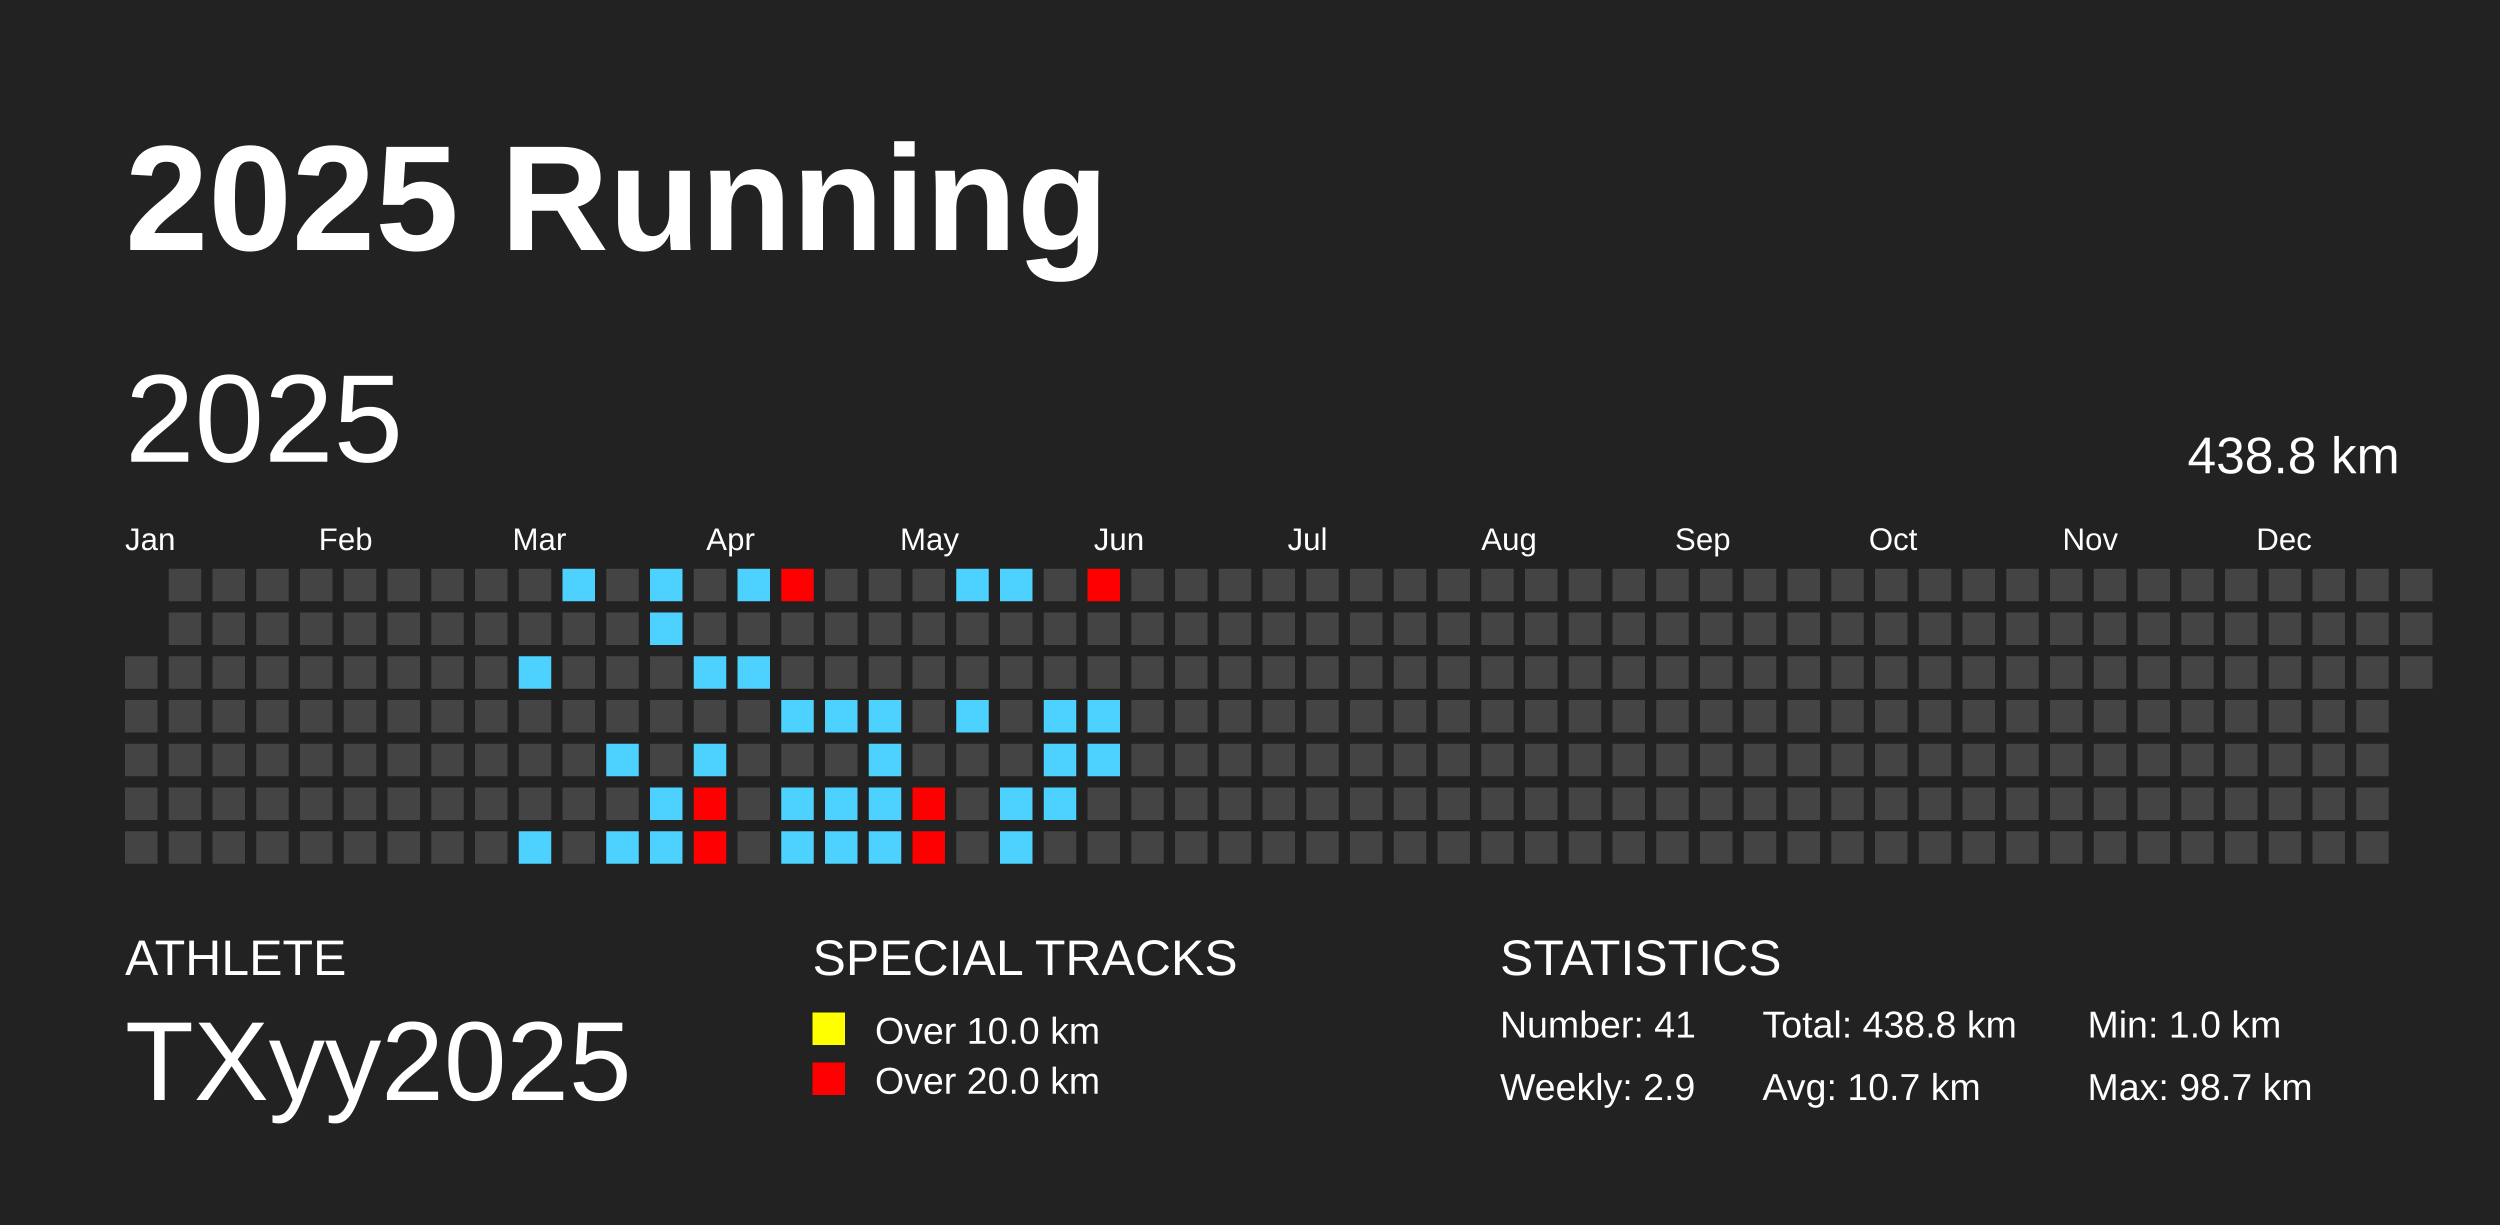
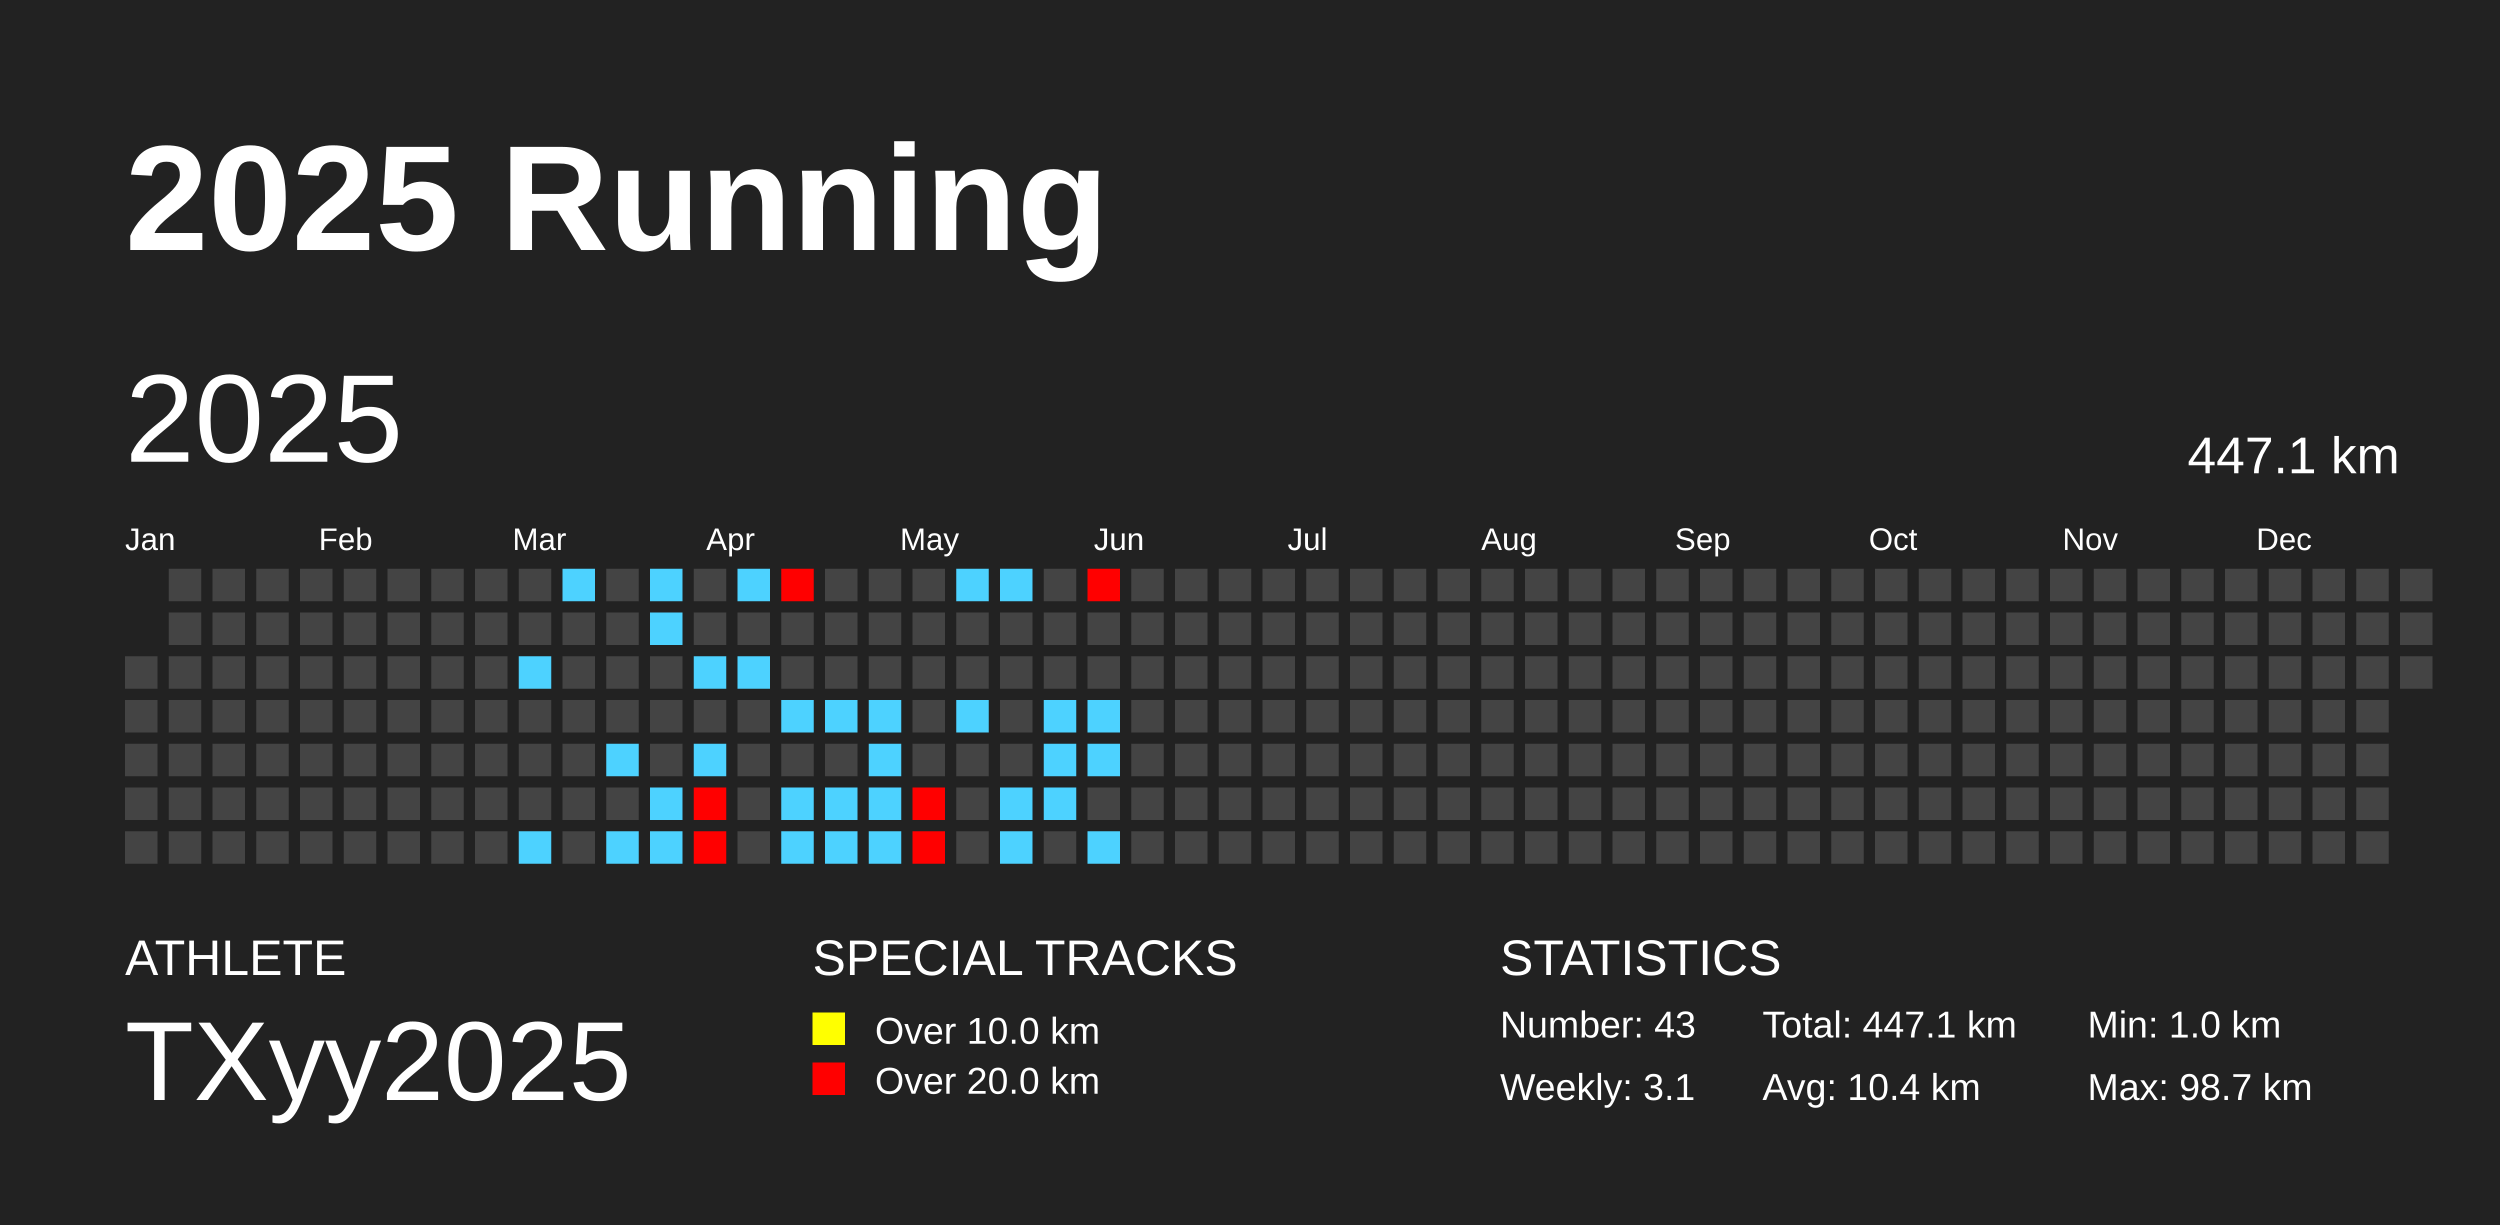
<svg xmlns="http://www.w3.org/2000/svg" baseProfile="full" height="98mm" version="1.1" viewBox="0,0,200,98" width="200mm">
  <defs />
  <rect fill="#222222" height="98" width="200" x="0" y="0" />
  <text fill="#FFFFFF" style="font-size:12px; font-family:Arial; font-weight:bold;" x="10" y="20">2025 Running</text>
  <text fill="#FFFFFF" style="font-size:4px; font-family:Arial" x="10" y="78">ATHLETE</text>
  <text fill="#FFFFFF" style="font-size:9px; font-family:Arial" x="10" y="88">TXyy2025</text>
  <text fill="#FFFFFF" style="font-size:4px; font-family:Arial" x="65" y="78">SPECIAL TRACKS</text>
  <rect fill="yellow" height="2.6" width="2.6" x="65" y="81" />
  <text fill="#FFFFFF" style="font-size:3px; font-family:Arial" x="70" y="83.5">Over 10.0 km</text>
  <rect fill="red" height="2.6" width="2.6" x="65" y="85" />
  <text fill="#FFFFFF" style="font-size:3px; font-family:Arial" x="70" y="87.5">Over 20.0 km</text>
  <text fill="#FFFFFF" style="font-size:4px; font-family:Arial" x="120" y="78">STATISTICS</text>
-   <text fill="#FFFFFF" style="font-size:3px; font-family:Arial" x="120" y="83">Number: 41</text>
-   <text fill="#FFFFFF" style="font-size:3px; font-family:Arial" x="120" y="88">Weekly: 2.9</text>
-   <text fill="#FFFFFF" style="font-size:3px; font-family:Arial" x="141" y="83">Total: 438.8 km</text>
-   <text fill="#FFFFFF" style="font-size:3px; font-family:Arial" x="141" y="88">Avg: 10.7 km</text>
+   <text fill="#FFFFFF" style="font-size:3px; font-family:Arial" x="120" y="83">Number: 43</text>
+   <text fill="#FFFFFF" style="font-size:3px; font-family:Arial" x="120" y="88">Weekly: 3.1</text>
+   <text fill="#FFFFFF" style="font-size:3px; font-family:Arial" x="141" y="83">Total: 447.1 km</text>
+   <text fill="#FFFFFF" style="font-size:3px; font-family:Arial" x="141" y="88">Avg: 10.4 km</text>
  <text fill="#FFFFFF" style="font-size:3px; font-family:Arial" x="167" y="83">Min: 1.0 km</text>
  <text fill="#FFFFFF" style="font-size:3px; font-family:Arial" x="167" y="88">Max: 98.7 km</text>
  <text dominant-baseline="hanging" fill="#FFFFFF" style="font-size:10.0px; font-family:Arial;" x="10" y="30">2025</text>
-   <text dominant-baseline="hanging" fill="#FFFFFF" style="font-size:4.125px; font-family:Arial;" x="175" y="35">438.8 km</text>
+   <text dominant-baseline="hanging" fill="#FFFFFF" style="font-size:4.125px; font-family:Arial;" x="175" y="35">447.1 km</text>
  <text fill="#FFFFFF" style="font-size:2.5px; font-family:Arial" x="10.0" y="44">Jan</text>
  <text fill="#FFFFFF" style="font-size:2.5px; font-family:Arial" x="25.5" y="44">Feb</text>
  <text fill="#FFFFFF" style="font-size:2.5px; font-family:Arial" x="41.0" y="44">Mar</text>
  <text fill="#FFFFFF" style="font-size:2.5px; font-family:Arial" x="56.5" y="44">Apr</text>
  <text fill="#FFFFFF" style="font-size:2.5px; font-family:Arial" x="72.0" y="44">May</text>
  <text fill="#FFFFFF" style="font-size:2.5px; font-family:Arial" x="87.5" y="44">Jun</text>
  <text fill="#FFFFFF" style="font-size:2.5px; font-family:Arial" x="103.0" y="44">Jul</text>
  <text fill="#FFFFFF" style="font-size:2.5px; font-family:Arial" x="118.5" y="44">Aug</text>
  <text fill="#FFFFFF" style="font-size:2.5px; font-family:Arial" x="134.0" y="44">Sep</text>
  <text fill="#FFFFFF" style="font-size:2.5px; font-family:Arial" x="149.5" y="44">Oct</text>
  <text fill="#FFFFFF" style="font-size:2.5px; font-family:Arial" x="165.0" y="44">Nov</text>
  <text fill="#FFFFFF" style="font-size:2.5px; font-family:Arial" x="180.5" y="44">Dec</text>
  <rect fill="#444444" height="2.6" width="2.6" x="10.0" y="52.5" />
  <rect fill="#444444" height="2.6" width="2.6" x="10.0" y="56.0" />
  <rect fill="#444444" height="2.6" width="2.6" x="10.0" y="59.5" />
  <rect fill="#444444" height="2.6" width="2.6" x="10.0" y="63.0" />
  <rect fill="#444444" height="2.6" width="2.6" x="10.0" y="66.5" />
  <rect fill="#444444" height="2.6" width="2.6" x="13.5" y="45.5" />
  <rect fill="#444444" height="2.6" width="2.6" x="13.5" y="49.0" />
  <rect fill="#444444" height="2.6" width="2.6" x="13.5" y="52.5" />
  <rect fill="#444444" height="2.6" width="2.6" x="13.5" y="56.0" />
  <rect fill="#444444" height="2.6" width="2.6" x="13.5" y="59.5" />
  <rect fill="#444444" height="2.6" width="2.6" x="13.5" y="63.0" />
  <rect fill="#444444" height="2.6" width="2.6" x="13.5" y="66.5" />
  <rect fill="#444444" height="2.6" width="2.6" x="17.0" y="45.5" />
  <rect fill="#444444" height="2.6" width="2.6" x="17.0" y="49.0" />
  <rect fill="#444444" height="2.6" width="2.6" x="17.0" y="52.5" />
  <rect fill="#444444" height="2.6" width="2.6" x="17.0" y="56.0" />
  <rect fill="#444444" height="2.6" width="2.6" x="17.0" y="59.5" />
  <rect fill="#444444" height="2.6" width="2.6" x="17.0" y="63.0" />
  <rect fill="#444444" height="2.6" width="2.6" x="17.0" y="66.5" />
  <rect fill="#444444" height="2.6" width="2.6" x="20.5" y="45.5" />
  <rect fill="#444444" height="2.6" width="2.6" x="20.5" y="49.0" />
  <rect fill="#444444" height="2.6" width="2.6" x="20.5" y="52.5" />
  <rect fill="#444444" height="2.6" width="2.6" x="20.5" y="56.0" />
  <rect fill="#444444" height="2.6" width="2.6" x="20.5" y="59.5" />
  <rect fill="#444444" height="2.6" width="2.6" x="20.5" y="63.0" />
  <rect fill="#444444" height="2.6" width="2.6" x="20.5" y="66.5" />
  <rect fill="#444444" height="2.6" width="2.6" x="24.0" y="45.5" />
  <rect fill="#444444" height="2.6" width="2.6" x="24.0" y="49.0" />
  <rect fill="#444444" height="2.6" width="2.6" x="24.0" y="52.5" />
  <rect fill="#444444" height="2.6" width="2.6" x="24.0" y="56.0" />
  <rect fill="#444444" height="2.6" width="2.6" x="24.0" y="59.5" />
  <rect fill="#444444" height="2.6" width="2.6" x="24.0" y="63.0" />
  <rect fill="#444444" height="2.6" width="2.6" x="24.0" y="66.5" />
  <rect fill="#444444" height="2.6" width="2.6" x="27.5" y="45.5" />
  <rect fill="#444444" height="2.6" width="2.6" x="27.5" y="49.0" />
  <rect fill="#444444" height="2.6" width="2.6" x="27.5" y="52.5" />
  <rect fill="#444444" height="2.6" width="2.6" x="27.5" y="56.0" />
  <rect fill="#444444" height="2.6" width="2.6" x="27.5" y="59.5" />
  <rect fill="#444444" height="2.6" width="2.6" x="27.5" y="63.0" />
  <rect fill="#444444" height="2.6" width="2.6" x="27.5" y="66.5" />
  <rect fill="#444444" height="2.6" width="2.6" x="31.0" y="45.5" />
  <rect fill="#444444" height="2.6" width="2.6" x="31.0" y="49.0" />
  <rect fill="#444444" height="2.6" width="2.6" x="31.0" y="52.5" />
  <rect fill="#444444" height="2.6" width="2.6" x="31.0" y="56.0" />
  <rect fill="#444444" height="2.6" width="2.6" x="31.0" y="59.5" />
  <rect fill="#444444" height="2.6" width="2.6" x="31.0" y="63.0" />
  <rect fill="#444444" height="2.6" width="2.6" x="31.0" y="66.5" />
  <rect fill="#444444" height="2.6" width="2.6" x="34.5" y="45.5" />
  <rect fill="#444444" height="2.6" width="2.6" x="34.5" y="49.0" />
  <rect fill="#444444" height="2.6" width="2.6" x="34.5" y="52.5" />
  <rect fill="#444444" height="2.6" width="2.6" x="34.5" y="56.0" />
  <rect fill="#444444" height="2.6" width="2.6" x="34.5" y="59.5" />
  <rect fill="#444444" height="2.6" width="2.6" x="34.5" y="63.0" />
  <rect fill="#444444" height="2.6" width="2.6" x="34.5" y="66.5" />
  <rect fill="#444444" height="2.6" width="2.6" x="38.0" y="45.5" />
  <rect fill="#444444" height="2.6" width="2.6" x="38.0" y="49.0" />
  <rect fill="#444444" height="2.6" width="2.6" x="38.0" y="52.5" />
  <rect fill="#444444" height="2.6" width="2.6" x="38.0" y="56.0" />
  <rect fill="#444444" height="2.6" width="2.6" x="38.0" y="59.5" />
  <rect fill="#444444" height="2.6" width="2.6" x="38.0" y="63.0" />
  <rect fill="#444444" height="2.6" width="2.6" x="38.0" y="66.5" />
  <rect fill="#444444" height="2.6" width="2.6" x="41.5" y="45.5" />
  <rect fill="#444444" height="2.6" width="2.6" x="41.5" y="49.0" />
  <rect fill="#4dd2ff" height="2.6" width="2.6" x="41.5" y="52.5" />
  <rect fill="#444444" height="2.6" width="2.6" x="41.5" y="56.0" />
  <rect fill="#444444" height="2.6" width="2.6" x="41.5" y="59.5" />
  <rect fill="#444444" height="2.6" width="2.6" x="41.5" y="63.0" />
  <rect fill="#4dd2ff" height="2.6" width="2.6" x="41.5" y="66.5" />
  <rect fill="#4dd2ff" height="2.6" width="2.6" x="45.0" y="45.5" />
  <rect fill="#444444" height="2.6" width="2.6" x="45.0" y="49.0" />
  <rect fill="#444444" height="2.6" width="2.6" x="45.0" y="52.5" />
  <rect fill="#444444" height="2.6" width="2.6" x="45.0" y="56.0" />
  <rect fill="#444444" height="2.6" width="2.6" x="45.0" y="59.5" />
  <rect fill="#444444" height="2.6" width="2.6" x="45.0" y="63.0" />
  <rect fill="#444444" height="2.6" width="2.6" x="45.0" y="66.5" />
  <rect fill="#444444" height="2.6" width="2.6" x="48.5" y="45.5" />
  <rect fill="#444444" height="2.6" width="2.6" x="48.5" y="49.0" />
  <rect fill="#444444" height="2.6" width="2.6" x="48.5" y="52.5" />
  <rect fill="#444444" height="2.6" width="2.6" x="48.5" y="56.0" />
  <rect fill="#4dd2ff" height="2.6" width="2.6" x="48.5" y="59.5" />
  <rect fill="#444444" height="2.6" width="2.6" x="48.5" y="63.0" />
  <rect fill="#4dd2ff" height="2.6" width="2.6" x="48.5" y="66.5" />
  <rect fill="#4dd2ff" height="2.6" width="2.6" x="52.0" y="45.5" />
  <rect fill="#4dd2ff" height="2.6" width="2.6" x="52.0" y="49.0" />
  <rect fill="#444444" height="2.6" width="2.6" x="52.0" y="52.5" />
  <rect fill="#444444" height="2.6" width="2.6" x="52.0" y="56.0" />
  <rect fill="#444444" height="2.6" width="2.6" x="52.0" y="59.5" />
  <rect fill="#4dd2ff" height="2.6" width="2.6" x="52.0" y="63.0" />
  <rect fill="#4dd2ff" height="2.6" width="2.6" x="52.0" y="66.5" />
  <rect fill="#444444" height="2.6" width="2.6" x="55.5" y="45.5" />
  <rect fill="#444444" height="2.6" width="2.6" x="55.5" y="49.0" />
  <rect fill="#4dd2ff" height="2.6" width="2.6" x="55.5" y="52.5" />
  <rect fill="#444444" height="2.6" width="2.6" x="55.5" y="56.0" />
  <rect fill="#4dd2ff" height="2.6" width="2.6" x="55.5" y="59.5" />
  <rect fill="red" height="2.6" width="2.6" x="55.5" y="63.0" />
  <rect fill="red" height="2.6" width="2.6" x="55.5" y="66.5" />
  <rect fill="#4dd2ff" height="2.6" width="2.6" x="59.0" y="45.5" />
  <rect fill="#444444" height="2.6" width="2.6" x="59.0" y="49.0" />
  <rect fill="#4dd2ff" height="2.6" width="2.6" x="59.0" y="52.5" />
  <rect fill="#444444" height="2.6" width="2.6" x="59.0" y="56.0" />
  <rect fill="#444444" height="2.6" width="2.6" x="59.0" y="59.5" />
  <rect fill="#444444" height="2.6" width="2.6" x="59.0" y="63.0" />
  <rect fill="#444444" height="2.6" width="2.6" x="59.0" y="66.5" />
  <rect fill="red" height="2.6" width="2.6" x="62.5" y="45.5" />
  <rect fill="#444444" height="2.6" width="2.6" x="62.5" y="49.0" />
  <rect fill="#444444" height="2.6" width="2.6" x="62.5" y="52.5" />
  <rect fill="#4dd2ff" height="2.6" width="2.6" x="62.5" y="56.0" />
  <rect fill="#444444" height="2.6" width="2.6" x="62.5" y="59.5" />
  <rect fill="#4dd2ff" height="2.6" width="2.6" x="62.5" y="63.0" />
  <rect fill="#4dd2ff" height="2.6" width="2.6" x="62.5" y="66.5" />
  <rect fill="#444444" height="2.6" width="2.6" x="66.0" y="45.5" />
  <rect fill="#444444" height="2.6" width="2.6" x="66.0" y="49.0" />
  <rect fill="#444444" height="2.6" width="2.6" x="66.0" y="52.5" />
  <rect fill="#4dd2ff" height="2.6" width="2.6" x="66.0" y="56.0" />
  <rect fill="#444444" height="2.6" width="2.6" x="66.0" y="59.5" />
  <rect fill="#4dd2ff" height="2.6" width="2.6" x="66.0" y="63.0" />
  <rect fill="#4dd2ff" height="2.6" width="2.6" x="66.0" y="66.5" />
  <rect fill="#444444" height="2.6" width="2.6" x="69.5" y="45.5" />
  <rect fill="#444444" height="2.6" width="2.6" x="69.5" y="49.0" />
  <rect fill="#444444" height="2.6" width="2.6" x="69.5" y="52.5" />
  <rect fill="#4dd2ff" height="2.6" width="2.6" x="69.5" y="56.0" />
  <rect fill="#4dd2ff" height="2.6" width="2.6" x="69.5" y="59.5" />
  <rect fill="#4dd2ff" height="2.6" width="2.6" x="69.5" y="63.0" />
  <rect fill="#4dd2ff" height="2.6" width="2.6" x="69.5" y="66.5" />
  <rect fill="#444444" height="2.6" width="2.6" x="73.0" y="45.5" />
  <rect fill="#444444" height="2.6" width="2.6" x="73.0" y="49.0" />
  <rect fill="#444444" height="2.6" width="2.6" x="73.0" y="52.5" />
  <rect fill="#444444" height="2.6" width="2.6" x="73.0" y="56.0" />
  <rect fill="#444444" height="2.6" width="2.6" x="73.0" y="59.5" />
  <rect fill="red" height="2.6" width="2.6" x="73.0" y="63.0" />
  <rect fill="red" height="2.6" width="2.6" x="73.0" y="66.5" />
  <rect fill="#4dd2ff" height="2.6" width="2.6" x="76.5" y="45.5" />
  <rect fill="#444444" height="2.6" width="2.6" x="76.5" y="49.0" />
  <rect fill="#444444" height="2.6" width="2.6" x="76.5" y="52.5" />
  <rect fill="#4dd2ff" height="2.6" width="2.6" x="76.5" y="56.0" />
  <rect fill="#444444" height="2.6" width="2.6" x="76.5" y="59.5" />
  <rect fill="#444444" height="2.6" width="2.6" x="76.5" y="63.0" />
  <rect fill="#444444" height="2.6" width="2.6" x="76.5" y="66.5" />
  <rect fill="#4dd2ff" height="2.6" width="2.6" x="80.0" y="45.5" />
  <rect fill="#444444" height="2.6" width="2.6" x="80.0" y="49.0" />
  <rect fill="#444444" height="2.6" width="2.6" x="80.0" y="52.5" />
  <rect fill="#444444" height="2.6" width="2.6" x="80.0" y="56.0" />
  <rect fill="#444444" height="2.6" width="2.6" x="80.0" y="59.5" />
  <rect fill="#4dd2ff" height="2.6" width="2.6" x="80.0" y="63.0" />
  <rect fill="#4dd2ff" height="2.6" width="2.6" x="80.0" y="66.5" />
  <rect fill="#444444" height="2.6" width="2.6" x="83.5" y="45.5" />
  <rect fill="#444444" height="2.6" width="2.6" x="83.5" y="49.0" />
  <rect fill="#444444" height="2.6" width="2.6" x="83.5" y="52.5" />
  <rect fill="#4dd2ff" height="2.6" width="2.6" x="83.5" y="56.0" />
  <rect fill="#4dd2ff" height="2.6" width="2.6" x="83.5" y="59.5" />
  <rect fill="#4dd2ff" height="2.6" width="2.6" x="83.5" y="63.0" />
  <rect fill="#444444" height="2.6" width="2.6" x="83.5" y="66.5" />
  <rect fill="red" height="2.6" width="2.6" x="87.0" y="45.5" />
  <rect fill="#444444" height="2.6" width="2.6" x="87.0" y="49.0" />
  <rect fill="#444444" height="2.6" width="2.6" x="87.0" y="52.5" />
  <rect fill="#4dd2ff" height="2.6" width="2.6" x="87.0" y="56.0" />
  <rect fill="#4dd2ff" height="2.6" width="2.6" x="87.0" y="59.5" />
  <rect fill="#444444" height="2.6" width="2.6" x="87.0" y="63.0" />
-   <rect fill="#444444" height="2.6" width="2.6" x="87.0" y="66.5" />
+   <rect fill="#4dd2ff" height="2.6" width="2.6" x="87.0" y="66.5" />
  <rect fill="#444444" height="2.6" width="2.6" x="90.5" y="45.5" />
  <rect fill="#444444" height="2.6" width="2.6" x="90.5" y="49.0" />
  <rect fill="#444444" height="2.6" width="2.6" x="90.5" y="52.5" />
  <rect fill="#444444" height="2.6" width="2.6" x="90.5" y="56.0" />
  <rect fill="#444444" height="2.6" width="2.6" x="90.5" y="59.5" />
  <rect fill="#444444" height="2.6" width="2.6" x="90.5" y="63.0" />
  <rect fill="#444444" height="2.6" width="2.6" x="90.5" y="66.5" />
  <rect fill="#444444" height="2.6" width="2.6" x="94.0" y="45.5" />
  <rect fill="#444444" height="2.6" width="2.6" x="94.0" y="49.0" />
  <rect fill="#444444" height="2.6" width="2.6" x="94.0" y="52.5" />
  <rect fill="#444444" height="2.6" width="2.6" x="94.0" y="56.0" />
  <rect fill="#444444" height="2.6" width="2.6" x="94.0" y="59.5" />
  <rect fill="#444444" height="2.6" width="2.6" x="94.0" y="63.0" />
  <rect fill="#444444" height="2.6" width="2.6" x="94.0" y="66.5" />
  <rect fill="#444444" height="2.6" width="2.6" x="97.5" y="45.5" />
  <rect fill="#444444" height="2.6" width="2.6" x="97.5" y="49.0" />
  <rect fill="#444444" height="2.6" width="2.6" x="97.5" y="52.5" />
  <rect fill="#444444" height="2.6" width="2.6" x="97.5" y="56.0" />
  <rect fill="#444444" height="2.6" width="2.6" x="97.5" y="59.5" />
  <rect fill="#444444" height="2.6" width="2.6" x="97.5" y="63.0" />
  <rect fill="#444444" height="2.6" width="2.6" x="97.5" y="66.5" />
  <rect fill="#444444" height="2.6" width="2.6" x="101.0" y="45.5" />
  <rect fill="#444444" height="2.6" width="2.6" x="101.0" y="49.0" />
  <rect fill="#444444" height="2.6" width="2.6" x="101.0" y="52.5" />
  <rect fill="#444444" height="2.6" width="2.6" x="101.0" y="56.0" />
  <rect fill="#444444" height="2.6" width="2.6" x="101.0" y="59.5" />
  <rect fill="#444444" height="2.6" width="2.6" x="101.0" y="63.0" />
  <rect fill="#444444" height="2.6" width="2.6" x="101.0" y="66.5" />
  <rect fill="#444444" height="2.6" width="2.6" x="104.5" y="45.5" />
  <rect fill="#444444" height="2.6" width="2.6" x="104.5" y="49.0" />
  <rect fill="#444444" height="2.6" width="2.6" x="104.5" y="52.5" />
  <rect fill="#444444" height="2.6" width="2.6" x="104.5" y="56.0" />
  <rect fill="#444444" height="2.6" width="2.6" x="104.5" y="59.5" />
  <rect fill="#444444" height="2.6" width="2.6" x="104.5" y="63.0" />
  <rect fill="#444444" height="2.6" width="2.6" x="104.5" y="66.5" />
  <rect fill="#444444" height="2.6" width="2.6" x="108.0" y="45.5" />
  <rect fill="#444444" height="2.6" width="2.6" x="108.0" y="49.0" />
  <rect fill="#444444" height="2.6" width="2.6" x="108.0" y="52.5" />
  <rect fill="#444444" height="2.6" width="2.6" x="108.0" y="56.0" />
  <rect fill="#444444" height="2.6" width="2.6" x="108.0" y="59.5" />
  <rect fill="#444444" height="2.6" width="2.6" x="108.0" y="63.0" />
  <rect fill="#444444" height="2.6" width="2.6" x="108.0" y="66.5" />
  <rect fill="#444444" height="2.6" width="2.6" x="111.5" y="45.5" />
  <rect fill="#444444" height="2.6" width="2.6" x="111.5" y="49.0" />
  <rect fill="#444444" height="2.6" width="2.6" x="111.5" y="52.5" />
  <rect fill="#444444" height="2.6" width="2.6" x="111.5" y="56.0" />
  <rect fill="#444444" height="2.6" width="2.6" x="111.5" y="59.5" />
  <rect fill="#444444" height="2.6" width="2.6" x="111.5" y="63.0" />
  <rect fill="#444444" height="2.6" width="2.6" x="111.5" y="66.5" />
  <rect fill="#444444" height="2.6" width="2.6" x="115.0" y="45.5" />
  <rect fill="#444444" height="2.6" width="2.6" x="115.0" y="49.0" />
  <rect fill="#444444" height="2.6" width="2.6" x="115.0" y="52.5" />
  <rect fill="#444444" height="2.6" width="2.6" x="115.0" y="56.0" />
  <rect fill="#444444" height="2.6" width="2.6" x="115.0" y="59.5" />
  <rect fill="#444444" height="2.6" width="2.6" x="115.0" y="63.0" />
  <rect fill="#444444" height="2.6" width="2.6" x="115.0" y="66.5" />
  <rect fill="#444444" height="2.6" width="2.6" x="118.5" y="45.5" />
  <rect fill="#444444" height="2.6" width="2.6" x="118.5" y="49.0" />
  <rect fill="#444444" height="2.6" width="2.6" x="118.5" y="52.5" />
  <rect fill="#444444" height="2.6" width="2.6" x="118.5" y="56.0" />
  <rect fill="#444444" height="2.6" width="2.6" x="118.5" y="59.5" />
  <rect fill="#444444" height="2.6" width="2.6" x="118.5" y="63.0" />
  <rect fill="#444444" height="2.6" width="2.6" x="118.5" y="66.5" />
  <rect fill="#444444" height="2.6" width="2.6" x="122.0" y="45.5" />
  <rect fill="#444444" height="2.6" width="2.6" x="122.0" y="49.0" />
  <rect fill="#444444" height="2.6" width="2.6" x="122.0" y="52.5" />
  <rect fill="#444444" height="2.6" width="2.6" x="122.0" y="56.0" />
  <rect fill="#444444" height="2.6" width="2.6" x="122.0" y="59.5" />
  <rect fill="#444444" height="2.6" width="2.6" x="122.0" y="63.0" />
  <rect fill="#444444" height="2.6" width="2.6" x="122.0" y="66.5" />
  <rect fill="#444444" height="2.6" width="2.6" x="125.5" y="45.5" />
  <rect fill="#444444" height="2.6" width="2.6" x="125.5" y="49.0" />
  <rect fill="#444444" height="2.6" width="2.6" x="125.5" y="52.5" />
  <rect fill="#444444" height="2.6" width="2.6" x="125.5" y="56.0" />
  <rect fill="#444444" height="2.6" width="2.6" x="125.5" y="59.5" />
  <rect fill="#444444" height="2.6" width="2.6" x="125.5" y="63.0" />
  <rect fill="#444444" height="2.6" width="2.6" x="125.5" y="66.5" />
  <rect fill="#444444" height="2.6" width="2.6" x="129.0" y="45.5" />
  <rect fill="#444444" height="2.6" width="2.6" x="129.0" y="49.0" />
  <rect fill="#444444" height="2.6" width="2.6" x="129.0" y="52.5" />
  <rect fill="#444444" height="2.6" width="2.6" x="129.0" y="56.0" />
  <rect fill="#444444" height="2.6" width="2.6" x="129.0" y="59.5" />
  <rect fill="#444444" height="2.6" width="2.6" x="129.0" y="63.0" />
  <rect fill="#444444" height="2.6" width="2.6" x="129.0" y="66.5" />
  <rect fill="#444444" height="2.6" width="2.6" x="132.5" y="45.5" />
  <rect fill="#444444" height="2.6" width="2.6" x="132.5" y="49.0" />
  <rect fill="#444444" height="2.6" width="2.6" x="132.5" y="52.5" />
  <rect fill="#444444" height="2.6" width="2.6" x="132.5" y="56.0" />
  <rect fill="#444444" height="2.6" width="2.6" x="132.5" y="59.5" />
  <rect fill="#444444" height="2.6" width="2.6" x="132.5" y="63.0" />
  <rect fill="#444444" height="2.6" width="2.6" x="132.5" y="66.5" />
  <rect fill="#444444" height="2.6" width="2.6" x="136.0" y="45.5" />
  <rect fill="#444444" height="2.6" width="2.6" x="136.0" y="49.0" />
  <rect fill="#444444" height="2.6" width="2.6" x="136.0" y="52.5" />
  <rect fill="#444444" height="2.6" width="2.6" x="136.0" y="56.0" />
  <rect fill="#444444" height="2.6" width="2.6" x="136.0" y="59.5" />
  <rect fill="#444444" height="2.6" width="2.6" x="136.0" y="63.0" />
  <rect fill="#444444" height="2.6" width="2.6" x="136.0" y="66.5" />
  <rect fill="#444444" height="2.6" width="2.6" x="139.5" y="45.5" />
  <rect fill="#444444" height="2.6" width="2.6" x="139.5" y="49.0" />
  <rect fill="#444444" height="2.6" width="2.6" x="139.5" y="52.5" />
  <rect fill="#444444" height="2.6" width="2.6" x="139.5" y="56.0" />
  <rect fill="#444444" height="2.6" width="2.6" x="139.5" y="59.5" />
  <rect fill="#444444" height="2.6" width="2.6" x="139.5" y="63.0" />
  <rect fill="#444444" height="2.6" width="2.6" x="139.5" y="66.5" />
  <rect fill="#444444" height="2.6" width="2.6" x="143.0" y="45.5" />
  <rect fill="#444444" height="2.6" width="2.6" x="143.0" y="49.0" />
  <rect fill="#444444" height="2.6" width="2.6" x="143.0" y="52.5" />
  <rect fill="#444444" height="2.6" width="2.6" x="143.0" y="56.0" />
  <rect fill="#444444" height="2.6" width="2.6" x="143.0" y="59.5" />
  <rect fill="#444444" height="2.6" width="2.6" x="143.0" y="63.0" />
  <rect fill="#444444" height="2.6" width="2.6" x="143.0" y="66.5" />
  <rect fill="#444444" height="2.6" width="2.6" x="146.5" y="45.5" />
  <rect fill="#444444" height="2.6" width="2.6" x="146.5" y="49.0" />
  <rect fill="#444444" height="2.6" width="2.6" x="146.5" y="52.5" />
  <rect fill="#444444" height="2.6" width="2.6" x="146.5" y="56.0" />
  <rect fill="#444444" height="2.6" width="2.6" x="146.5" y="59.5" />
  <rect fill="#444444" height="2.6" width="2.6" x="146.5" y="63.0" />
  <rect fill="#444444" height="2.6" width="2.6" x="146.5" y="66.5" />
  <rect fill="#444444" height="2.6" width="2.6" x="150.0" y="45.5" />
  <rect fill="#444444" height="2.6" width="2.6" x="150.0" y="49.0" />
  <rect fill="#444444" height="2.6" width="2.6" x="150.0" y="52.5" />
  <rect fill="#444444" height="2.6" width="2.6" x="150.0" y="56.0" />
  <rect fill="#444444" height="2.6" width="2.6" x="150.0" y="59.5" />
  <rect fill="#444444" height="2.6" width="2.6" x="150.0" y="63.0" />
  <rect fill="#444444" height="2.6" width="2.6" x="150.0" y="66.5" />
  <rect fill="#444444" height="2.6" width="2.6" x="153.5" y="45.5" />
  <rect fill="#444444" height="2.6" width="2.6" x="153.5" y="49.0" />
  <rect fill="#444444" height="2.6" width="2.6" x="153.5" y="52.5" />
  <rect fill="#444444" height="2.6" width="2.6" x="153.5" y="56.0" />
  <rect fill="#444444" height="2.6" width="2.6" x="153.5" y="59.5" />
  <rect fill="#444444" height="2.6" width="2.6" x="153.5" y="63.0" />
  <rect fill="#444444" height="2.6" width="2.6" x="153.5" y="66.5" />
  <rect fill="#444444" height="2.6" width="2.6" x="157.0" y="45.5" />
  <rect fill="#444444" height="2.6" width="2.6" x="157.0" y="49.0" />
  <rect fill="#444444" height="2.6" width="2.6" x="157.0" y="52.5" />
  <rect fill="#444444" height="2.6" width="2.6" x="157.0" y="56.0" />
  <rect fill="#444444" height="2.6" width="2.6" x="157.0" y="59.5" />
  <rect fill="#444444" height="2.6" width="2.6" x="157.0" y="63.0" />
  <rect fill="#444444" height="2.6" width="2.6" x="157.0" y="66.5" />
  <rect fill="#444444" height="2.6" width="2.6" x="160.5" y="45.5" />
  <rect fill="#444444" height="2.6" width="2.6" x="160.5" y="49.0" />
  <rect fill="#444444" height="2.6" width="2.6" x="160.5" y="52.5" />
  <rect fill="#444444" height="2.6" width="2.6" x="160.5" y="56.0" />
  <rect fill="#444444" height="2.6" width="2.6" x="160.5" y="59.5" />
  <rect fill="#444444" height="2.6" width="2.6" x="160.5" y="63.0" />
  <rect fill="#444444" height="2.6" width="2.6" x="160.5" y="66.5" />
  <rect fill="#444444" height="2.6" width="2.6" x="164.0" y="45.5" />
  <rect fill="#444444" height="2.6" width="2.6" x="164.0" y="49.0" />
  <rect fill="#444444" height="2.6" width="2.6" x="164.0" y="52.5" />
  <rect fill="#444444" height="2.6" width="2.6" x="164.0" y="56.0" />
  <rect fill="#444444" height="2.6" width="2.6" x="164.0" y="59.5" />
  <rect fill="#444444" height="2.6" width="2.6" x="164.0" y="63.0" />
  <rect fill="#444444" height="2.6" width="2.6" x="164.0" y="66.5" />
  <rect fill="#444444" height="2.6" width="2.6" x="167.5" y="45.5" />
  <rect fill="#444444" height="2.6" width="2.6" x="167.5" y="49.0" />
  <rect fill="#444444" height="2.6" width="2.6" x="167.5" y="52.5" />
  <rect fill="#444444" height="2.6" width="2.6" x="167.5" y="56.0" />
  <rect fill="#444444" height="2.6" width="2.6" x="167.5" y="59.5" />
  <rect fill="#444444" height="2.6" width="2.6" x="167.5" y="63.0" />
  <rect fill="#444444" height="2.6" width="2.6" x="167.5" y="66.5" />
  <rect fill="#444444" height="2.6" width="2.6" x="171.0" y="45.5" />
  <rect fill="#444444" height="2.6" width="2.6" x="171.0" y="49.0" />
  <rect fill="#444444" height="2.6" width="2.6" x="171.0" y="52.5" />
  <rect fill="#444444" height="2.6" width="2.6" x="171.0" y="56.0" />
  <rect fill="#444444" height="2.6" width="2.6" x="171.0" y="59.5" />
  <rect fill="#444444" height="2.6" width="2.6" x="171.0" y="63.0" />
  <rect fill="#444444" height="2.6" width="2.6" x="171.0" y="66.5" />
  <rect fill="#444444" height="2.6" width="2.6" x="174.5" y="45.5" />
  <rect fill="#444444" height="2.6" width="2.6" x="174.5" y="49.0" />
  <rect fill="#444444" height="2.6" width="2.6" x="174.5" y="52.5" />
  <rect fill="#444444" height="2.6" width="2.6" x="174.5" y="56.0" />
  <rect fill="#444444" height="2.6" width="2.6" x="174.5" y="59.5" />
  <rect fill="#444444" height="2.6" width="2.6" x="174.5" y="63.0" />
  <rect fill="#444444" height="2.6" width="2.6" x="174.5" y="66.5" />
  <rect fill="#444444" height="2.6" width="2.6" x="178.0" y="45.5" />
  <rect fill="#444444" height="2.6" width="2.6" x="178.0" y="49.0" />
  <rect fill="#444444" height="2.6" width="2.6" x="178.0" y="52.5" />
  <rect fill="#444444" height="2.6" width="2.6" x="178.0" y="56.0" />
  <rect fill="#444444" height="2.6" width="2.6" x="178.0" y="59.5" />
  <rect fill="#444444" height="2.6" width="2.6" x="178.0" y="63.0" />
  <rect fill="#444444" height="2.6" width="2.6" x="178.0" y="66.5" />
  <rect fill="#444444" height="2.6" width="2.6" x="181.5" y="45.5" />
  <rect fill="#444444" height="2.6" width="2.6" x="181.5" y="49.0" />
  <rect fill="#444444" height="2.6" width="2.6" x="181.5" y="52.5" />
  <rect fill="#444444" height="2.6" width="2.6" x="181.5" y="56.0" />
  <rect fill="#444444" height="2.6" width="2.6" x="181.5" y="59.5" />
  <rect fill="#444444" height="2.6" width="2.6" x="181.5" y="63.0" />
  <rect fill="#444444" height="2.6" width="2.6" x="181.5" y="66.5" />
  <rect fill="#444444" height="2.6" width="2.6" x="185.0" y="45.5" />
  <rect fill="#444444" height="2.6" width="2.6" x="185.0" y="49.0" />
  <rect fill="#444444" height="2.6" width="2.6" x="185.0" y="52.5" />
  <rect fill="#444444" height="2.6" width="2.6" x="185.0" y="56.0" />
  <rect fill="#444444" height="2.6" width="2.6" x="185.0" y="59.5" />
  <rect fill="#444444" height="2.6" width="2.6" x="185.0" y="63.0" />
  <rect fill="#444444" height="2.6" width="2.6" x="185.0" y="66.5" />
  <rect fill="#444444" height="2.6" width="2.6" x="188.5" y="45.5" />
  <rect fill="#444444" height="2.6" width="2.6" x="188.5" y="49.0" />
  <rect fill="#444444" height="2.6" width="2.6" x="188.5" y="52.5" />
  <rect fill="#444444" height="2.6" width="2.6" x="188.5" y="56.0" />
  <rect fill="#444444" height="2.6" width="2.6" x="188.5" y="59.5" />
  <rect fill="#444444" height="2.6" width="2.6" x="188.5" y="63.0" />
  <rect fill="#444444" height="2.6" width="2.6" x="188.5" y="66.5" />
  <rect fill="#444444" height="2.6" width="2.6" x="192.0" y="45.5" />
  <rect fill="#444444" height="2.6" width="2.6" x="192.0" y="49.0" />
  <rect fill="#444444" height="2.6" width="2.6" x="192.0" y="52.5" />
</svg>
